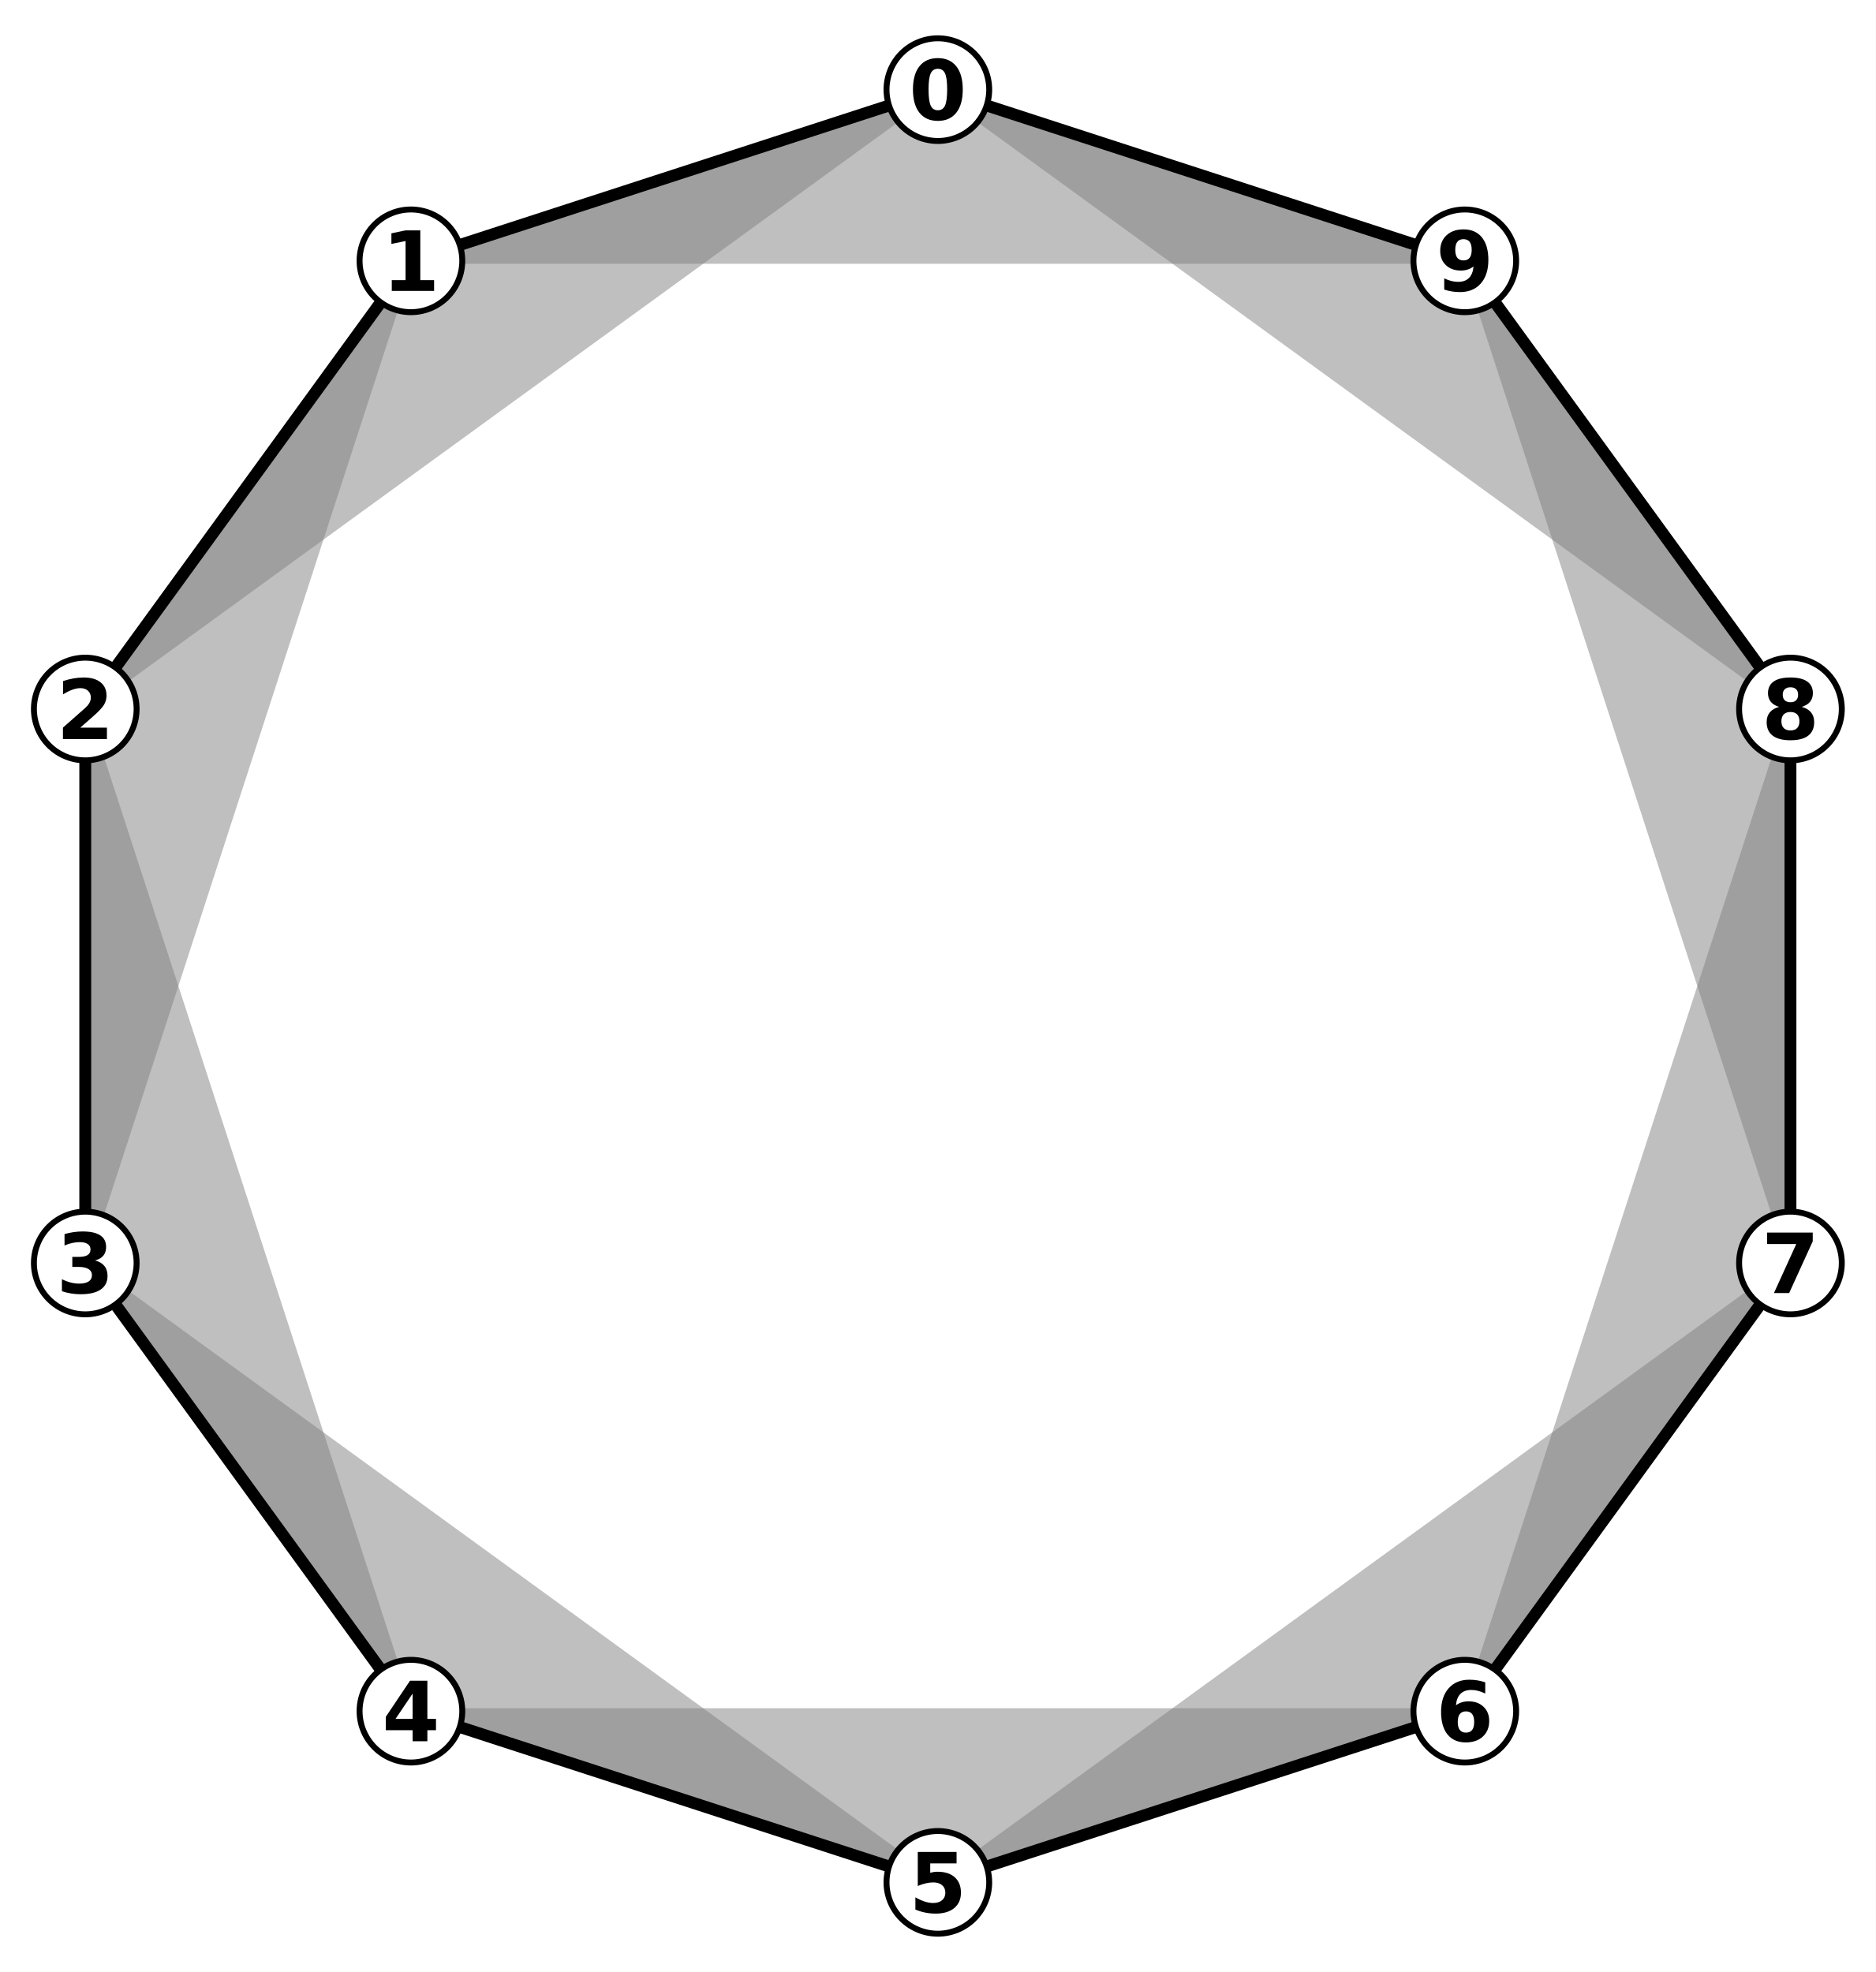
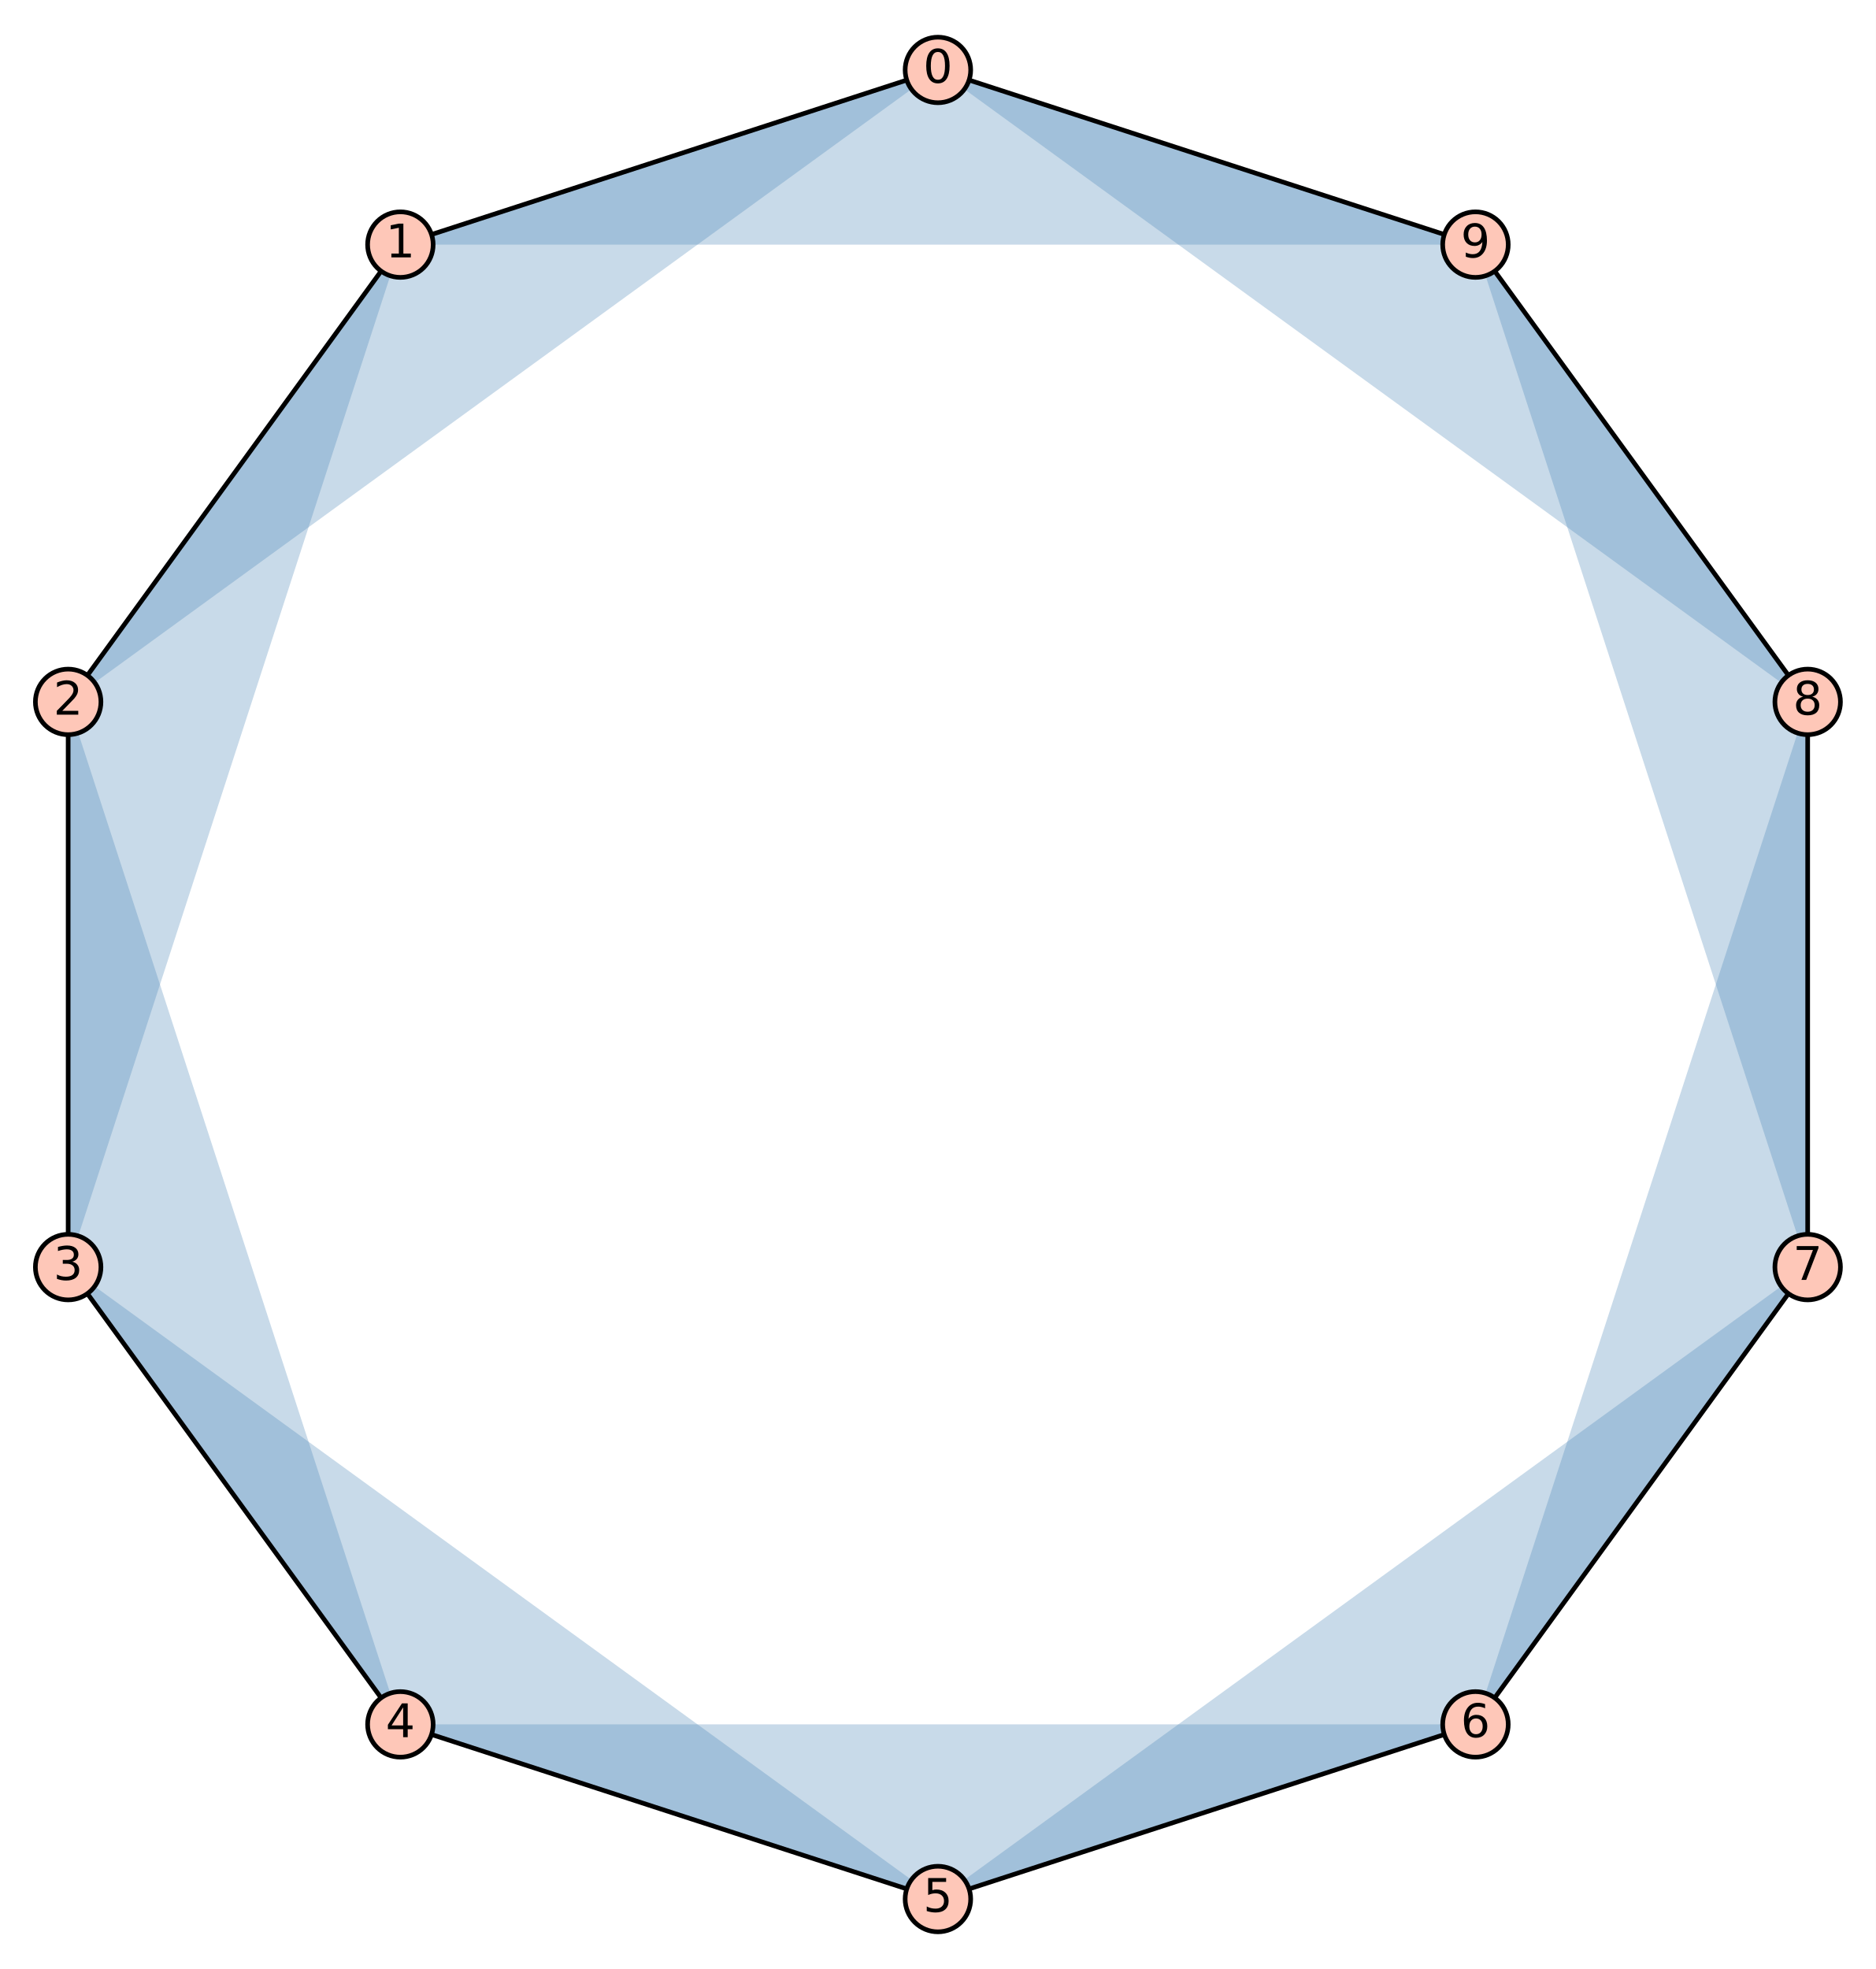
- <svg xmlns="http://www.w3.org/2000/svg" xmlns:xlink="http://www.w3.org/1999/xlink" width="316.359pt" height="332.64pt" viewBox="0 0 316.359 332.64" version="1.1">
+ <svg xmlns="http://www.w3.org/2000/svg" xmlns:xlink="http://www.w3.org/1999/xlink" width="404.714pt" height="424.8pt" viewBox="0 0 404.714 424.8" version="1.1">
  <defs>
    <style type="text/css">*{stroke-linejoin: round; stroke-linecap: butt}</style>
  </defs>
  <g id="figure_1">
+     <g id="patch_1">
+       <path d="M -0 424.8  L 404.714 424.8  L 404.714 0  L -0 0  z " style="fill: #ffffff" />
+     </g>
    <g id="axes_1">
-       <g id="patch_1">
-         <path d="M 0 332.64  L 316.359 332.64  L 316.359 -0  L 0 -0  z " style="fill: #ffffff" />
-       </g>
      <g id="patch_2">
-         <path d="M 158.18 15.12  L 69.307 43.997  L 14.38 119.597  z " clip-path="url(#p2888167dd2)" style="fill: #808080; opacity: 0.5; stroke: #808080; stroke-linejoin: miter" />
+         <path d="M 7.2 417.6  L 397.514 417.6  L 397.514 7.2  L 7.2 7.2  z " style="fill: #ffffff" />
      </g>
      <g id="patch_3">
-         <path d="M 69.307 43.997  L 14.38 119.597  L 14.38 213.043  z " clip-path="url(#p2888167dd2)" style="fill: #808080; opacity: 0.5; stroke: #808080; stroke-linejoin: miter" />
+         <path d="M 202.357 15.092  L 86.382 52.775  L 14.706 151.429  z " clip-path="url(#pe4726a0658)" style="fill: #4682b4; opacity: 0.3" />
      </g>
      <g id="patch_4">
-         <path d="M 14.38 119.597  L 14.38 213.043  L 69.307 288.643  z " clip-path="url(#p2888167dd2)" style="fill: #808080; opacity: 0.5; stroke: #808080; stroke-linejoin: miter" />
+         <path d="M 86.382 52.775  L 14.706 151.429  L 14.706 273.371  z " clip-path="url(#pe4726a0658)" style="fill: #4682b4; opacity: 0.3" />
      </g>
      <g id="patch_5">
-         <path d="M 14.38 213.043  L 69.307 288.643  L 158.18 317.52  z " clip-path="url(#p2888167dd2)" style="fill: #808080; opacity: 0.5; stroke: #808080; stroke-linejoin: miter" />
+         <path d="M 14.706 151.429  L 14.706 273.371  L 86.382 372.025  z " clip-path="url(#pe4726a0658)" style="fill: #4682b4; opacity: 0.3" />
      </g>
      <g id="patch_6">
-         <path d="M 69.307 288.643  L 158.18 317.52  L 247.053 288.643  z " clip-path="url(#p2888167dd2)" style="fill: #808080; opacity: 0.5; stroke: #808080; stroke-linejoin: miter" />
+         <path d="M 14.706 273.371  L 86.382 372.025  L 202.357 409.708  z " clip-path="url(#pe4726a0658)" style="fill: #4682b4; opacity: 0.3" />
      </g>
      <g id="patch_7">
-         <path d="M 158.18 317.52  L 247.053 288.643  L 301.979 213.043  z " clip-path="url(#p2888167dd2)" style="fill: #808080; opacity: 0.5; stroke: #808080; stroke-linejoin: miter" />
+         <path d="M 86.382 372.025  L 202.357 409.708  L 318.331 372.025  z " clip-path="url(#pe4726a0658)" style="fill: #4682b4; opacity: 0.3" />
      </g>
      <g id="patch_8">
-         <path d="M 247.053 288.643  L 301.979 213.043  L 301.979 119.597  z " clip-path="url(#p2888167dd2)" style="fill: #808080; opacity: 0.5; stroke: #808080; stroke-linejoin: miter" />
+         <path d="M 202.357 409.708  L 318.331 372.025  L 390.008 273.371  z " clip-path="url(#pe4726a0658)" style="fill: #4682b4; opacity: 0.3" />
      </g>
      <g id="patch_9">
-         <path d="M 301.979 213.043  L 301.979 119.597  L 247.053 43.997  z " clip-path="url(#p2888167dd2)" style="fill: #808080; opacity: 0.5; stroke: #808080; stroke-linejoin: miter" />
+         <path d="M 318.331 372.025  L 390.008 273.371  L 390.008 151.429  z " clip-path="url(#pe4726a0658)" style="fill: #4682b4; opacity: 0.3" />
      </g>
      <g id="patch_10">
-         <path d="M 301.979 119.597  L 247.053 43.997  L 158.18 15.12  z " clip-path="url(#p2888167dd2)" style="fill: #808080; opacity: 0.5; stroke: #808080; stroke-linejoin: miter" />
+         <path d="M 390.008 273.371  L 390.008 151.429  L 318.331 52.775  z " clip-path="url(#pe4726a0658)" style="fill: #4682b4; opacity: 0.3" />
      </g>
      <g id="patch_11">
-         <path d="M 247.053 43.997  L 158.18 15.12  L 69.307 43.997  z " clip-path="url(#p2888167dd2)" style="fill: #808080; opacity: 0.5; stroke: #808080; stroke-linejoin: miter" />
+         <path d="M 390.008 151.429  L 318.331 52.775  L 202.357 15.092  z " clip-path="url(#pe4726a0658)" style="fill: #4682b4; opacity: 0.3" />
+       </g>
+       <g id="patch_12">
+         <path d="M 318.331 52.775  L 202.357 15.092  L 86.382 52.775  z " clip-path="url(#pe4726a0658)" style="fill: #4682b4; opacity: 0.3" />
      </g>
      <g id="matplotlib.axis_1" />
      <g id="matplotlib.axis_2" />
      <g id="line2d_1">
-         <path d="M 158.18 15.12  L 69.307 43.997  " clip-path="url(#p2888167dd2)" style="fill: none; stroke: #000000; stroke-width: 2; stroke-linecap: square" />
+         <path d="M 202.357 15.092  L 86.382 52.775  " clip-path="url(#pe4726a0658)" style="fill: none; stroke: #000000; stroke-linecap: square" />
      </g>
      <g id="line2d_2">
-         <path d="M 69.307 43.997  L 14.38 119.597  " clip-path="url(#p2888167dd2)" style="fill: none; stroke: #000000; stroke-width: 2; stroke-linecap: square" />
+         <path d="M 202.357 15.092  L 318.331 52.775  " clip-path="url(#pe4726a0658)" style="fill: none; stroke: #000000; stroke-linecap: square" />
      </g>
      <g id="line2d_3">
-         <path d="M 14.38 119.597  L 14.38 213.043  " clip-path="url(#p2888167dd2)" style="fill: none; stroke: #000000; stroke-width: 2; stroke-linecap: square" />
+         <path d="M 86.382 52.775  L 14.706 151.429  " clip-path="url(#pe4726a0658)" style="fill: none; stroke: #000000; stroke-linecap: square" />
      </g>
      <g id="line2d_4">
-         <path d="M 14.38 213.043  L 69.307 288.643  " clip-path="url(#p2888167dd2)" style="fill: none; stroke: #000000; stroke-width: 2; stroke-linecap: square" />
+         <path d="M 14.706 151.429  L 14.706 273.371  " clip-path="url(#pe4726a0658)" style="fill: none; stroke: #000000; stroke-linecap: square" />
      </g>
      <g id="line2d_5">
-         <path d="M 69.307 288.643  L 158.18 317.52  " clip-path="url(#p2888167dd2)" style="fill: none; stroke: #000000; stroke-width: 2; stroke-linecap: square" />
+         <path d="M 14.706 273.371  L 86.382 372.025  " clip-path="url(#pe4726a0658)" style="fill: none; stroke: #000000; stroke-linecap: square" />
      </g>
      <g id="line2d_6">
-         <path d="M 158.18 317.52  L 247.053 288.643  " clip-path="url(#p2888167dd2)" style="fill: none; stroke: #000000; stroke-width: 2; stroke-linecap: square" />
+         <path d="M 86.382 372.025  L 202.357 409.708  " clip-path="url(#pe4726a0658)" style="fill: none; stroke: #000000; stroke-linecap: square" />
      </g>
      <g id="line2d_7">
-         <path d="M 247.053 288.643  L 301.979 213.043  " clip-path="url(#p2888167dd2)" style="fill: none; stroke: #000000; stroke-width: 2; stroke-linecap: square" />
+         <path d="M 202.357 409.708  L 318.331 372.025  " clip-path="url(#pe4726a0658)" style="fill: none; stroke: #000000; stroke-linecap: square" />
      </g>
      <g id="line2d_8">
-         <path d="M 301.979 213.043  L 301.979 119.597  " clip-path="url(#p2888167dd2)" style="fill: none; stroke: #000000; stroke-width: 2; stroke-linecap: square" />
+         <path d="M 318.331 372.025  L 390.008 273.371  " clip-path="url(#pe4726a0658)" style="fill: none; stroke: #000000; stroke-linecap: square" />
      </g>
      <g id="line2d_9">
-         <path d="M 301.979 119.597  L 247.053 43.997  " clip-path="url(#p2888167dd2)" style="fill: none; stroke: #000000; stroke-width: 2; stroke-linecap: square" />
+         <path d="M 390.008 273.371  L 390.008 151.429  " clip-path="url(#pe4726a0658)" style="fill: none; stroke: #000000; stroke-linecap: square" />
      </g>
      <g id="line2d_10">
-         <path d="M 247.053 43.997  L 158.18 15.12  " clip-path="url(#p2888167dd2)" style="fill: none; stroke: #000000; stroke-width: 2; stroke-linecap: square" />
+         <path d="M 390.008 151.429  L 318.331 52.775  " clip-path="url(#pe4726a0658)" style="fill: none; stroke: #000000; stroke-linecap: square" />
      </g>
      <g id="PathCollection_1">
        <defs>
-           <path id="mb1b3bf1794" d="M 0 8.66  C 2.297 8.66 4.5 7.748 6.124 6.124  C 7.748 4.5 8.66 2.297 8.66 0  C 8.66 -2.297 7.748 -4.5 6.124 -6.124  C 4.5 -7.748 2.297 -8.66 0 -8.66  C -2.297 -8.66 -4.5 -7.748 -6.124 -6.124  C -7.748 -4.5 -8.66 -2.297 -8.66 0  C -8.66 2.297 -7.748 4.5 -6.124 6.124  C -4.5 7.748 -2.297 8.66 0 8.66  z " style="stroke: #000000" />
+           <path id="m478b477507" d="M 0 7.071  C 1.875 7.071 3.674 6.326 5 5  C 6.326 3.674 7.071 1.875 7.071 0  C 7.071 -1.875 6.326 -3.674 5 -5  C 3.674 -6.326 1.875 -7.071 0 -7.071  C -1.875 -7.071 -3.674 -6.326 -5 -5  C -6.326 -3.674 -7.071 -1.875 -7.071 0  C -7.071 1.875 -6.326 3.674 -5 5  C -3.674 6.326 -1.875 7.071 0 7.071  z " style="stroke: #000000" />
        </defs>
-         <g clip-path="url(#p2888167dd2)">
-           <use xlink:href="#mb1b3bf1794" x="158.18" y="15.12" style="fill: #ffffff; stroke: #000000" />
-         </g>
-       </g>
-       <g id="PathCollection_2">
-         <g clip-path="url(#p2888167dd2)">
-           <use xlink:href="#mb1b3bf1794" x="69.307" y="43.997" style="fill: #ffffff; stroke: #000000" />
-         </g>
-       </g>
-       <g id="PathCollection_3">
-         <g clip-path="url(#p2888167dd2)">
-           <use xlink:href="#mb1b3bf1794" x="14.38" y="119.597" style="fill: #ffffff; stroke: #000000" />
-         </g>
-       </g>
-       <g id="PathCollection_4">
-         <g clip-path="url(#p2888167dd2)">
-           <use xlink:href="#mb1b3bf1794" x="14.38" y="213.043" style="fill: #ffffff; stroke: #000000" />
-         </g>
-       </g>
-       <g id="PathCollection_5">
-         <g clip-path="url(#p2888167dd2)">
-           <use xlink:href="#mb1b3bf1794" x="69.307" y="288.643" style="fill: #ffffff; stroke: #000000" />
-         </g>
-       </g>
-       <g id="PathCollection_6">
-         <g clip-path="url(#p2888167dd2)">
-           <use xlink:href="#mb1b3bf1794" x="158.18" y="317.52" style="fill: #ffffff; stroke: #000000" />
-         </g>
-       </g>
-       <g id="PathCollection_7">
-         <g clip-path="url(#p2888167dd2)">
-           <use xlink:href="#mb1b3bf1794" x="247.053" y="288.643" style="fill: #ffffff; stroke: #000000" />
-         </g>
-       </g>
-       <g id="PathCollection_8">
-         <g clip-path="url(#p2888167dd2)">
-           <use xlink:href="#mb1b3bf1794" x="301.979" y="213.043" style="fill: #ffffff; stroke: #000000" />
-         </g>
-       </g>
-       <g id="PathCollection_9">
-         <g clip-path="url(#p2888167dd2)">
-           <use xlink:href="#mb1b3bf1794" x="301.979" y="119.597" style="fill: #ffffff; stroke: #000000" />
-         </g>
-       </g>
-       <g id="PathCollection_10">
-         <g clip-path="url(#p2888167dd2)">
-           <use xlink:href="#mb1b3bf1794" x="247.053" y="43.997" style="fill: #ffffff; stroke: #000000" />
+         <g>
+           <use xlink:href="#m478b477507" x="202.357" y="15.092" style="fill: #fec7b8; stroke: #000000" />
+           <use xlink:href="#m478b477507" x="86.382" y="52.775" style="fill: #fec7b8; stroke: #000000" />
+           <use xlink:href="#m478b477507" x="14.706" y="151.429" style="fill: #fec7b8; stroke: #000000" />
+           <use xlink:href="#m478b477507" x="14.706" y="273.371" style="fill: #fec7b8; stroke: #000000" />
+           <use xlink:href="#m478b477507" x="86.382" y="372.025" style="fill: #fec7b8; stroke: #000000" />
+           <use xlink:href="#m478b477507" x="202.357" y="409.708" style="fill: #fec7b8; stroke: #000000" />
+           <use xlink:href="#m478b477507" x="318.331" y="372.025" style="fill: #fec7b8; stroke: #000000" />
+           <use xlink:href="#m478b477507" x="390.008" y="273.371" style="fill: #fec7b8; stroke: #000000" />
+           <use xlink:href="#m478b477507" x="390.008" y="151.429" style="fill: #fec7b8; stroke: #000000" />
+           <use xlink:href="#m478b477507" x="318.331" y="52.775" style="fill: #fec7b8; stroke: #000000" />
        </g>
      </g>
      <g id="text_1">
-         <g transform="translate(153.3093 20.19272) scale(0.14 -0.14)">
+         <g transform="translate(199.1755 17.85168) scale(0.1 -0.1)">
          <defs>
-             <path id="DejaVuSans-Bold-30" d="M 2944 2338  Q 2944 3213 2780 3570  Q 2616 3928 2228 3928  Q 1841 3928 1675 3570  Q 1509 3213 1509 2338  Q 1509 1453 1675 1090  Q 1841 728 2228 728  Q 2613 728 2778 1090  Q 2944 1453 2944 2338  z M 4147 2328  Q 4147 1169 3647 539  Q 3147 -91 2228 -91  Q 1306 -91 806 539  Q 306 1169 306 2328  Q 306 3491 806 4120  Q 1306 4750 2228 4750  Q 3147 4750 3647 4120  Q 4147 3491 4147 2328  z " transform="scale(0.015625)" />
+             <path id="DejaVuSans-30" d="M 2034 4250  Q 1547 4250 1301 3770  Q 1056 3291 1056 2328  Q 1056 1369 1301 889  Q 1547 409 2034 409  Q 2525 409 2770 889  Q 3016 1369 3016 2328  Q 3016 3291 2770 3770  Q 2525 4250 2034 4250  z M 2034 4750  Q 2819 4750 3233 4129  Q 3647 3509 3647 2328  Q 3647 1150 3233 529  Q 2819 -91 2034 -91  Q 1250 -91 836 529  Q 422 1150 422 2328  Q 422 3509 836 4129  Q 1250 4750 2034 4750  z " transform="scale(0.015625)" />
          </defs>
-           <use xlink:href="#DejaVuSans-Bold-30" />
+           <use xlink:href="#DejaVuSans-30" />
        </g>
      </g>
      <g id="text_2">
-         <g transform="translate(64.43612 49.06936) scale(0.14 -0.14)">
+         <g transform="translate(83.201 55.5341) scale(0.1 -0.1)">
          <defs>
-             <path id="DejaVuSans-Bold-31" d="M 750 831  L 1813 831  L 1813 3847  L 722 3622  L 722 4441  L 1806 4666  L 2950 4666  L 2950 831  L 4013 831  L 4013 0  L 750 0  L 750 831  z " transform="scale(0.015625)" />
+             <path id="DejaVuSans-31" d="M 794 531  L 1825 531  L 1825 4091  L 703 3866  L 703 4441  L 1819 4666  L 2450 4666  L 2450 531  L 3481 531  L 3481 0  L 794 0  L 794 531  z " transform="scale(0.015625)" />
          </defs>
-           <use xlink:href="#DejaVuSans-Bold-31" />
+           <use xlink:href="#DejaVuSans-31" />
        </g>
      </g>
      <g id="text_3">
-         <g transform="translate(9.509506 124.6694) scale(0.14 -0.14)">
+         <g transform="translate(11.52478 154.1879) scale(0.1 -0.1)">
          <defs>
-             <path id="DejaVuSans-Bold-32" d="M 1844 884  L 3897 884  L 3897 0  L 506 0  L 506 884  L 2209 2388  Q 2438 2594 2547 2791  Q 2656 2988 2656 3200  Q 2656 3528 2436 3728  Q 2216 3928 1850 3928  Q 1569 3928 1234 3808  Q 900 3688 519 3450  L 519 4475  Q 925 4609 1322 4679  Q 1719 4750 2100 4750  Q 2938 4750 3402 4381  Q 3866 4013 3866 3353  Q 3866 2972 3669 2642  Q 3472 2313 2841 1759  L 1844 884  z " transform="scale(0.015625)" />
+             <path id="DejaVuSans-32" d="M 1228 531  L 3431 531  L 3431 0  L 469 0  L 469 531  Q 828 903 1448 1529  Q 2069 2156 2228 2338  Q 2531 2678 2651 2914  Q 2772 3150 2772 3378  Q 2772 3750 2511 3984  Q 2250 4219 1831 4219  Q 1534 4219 1204 4116  Q 875 4013 500 3803  L 500 4441  Q 881 4594 1212 4672  Q 1544 4750 1819 4750  Q 2544 4750 2975 4387  Q 3406 4025 3406 3419  Q 3406 3131 3298 2873  Q 3191 2616 2906 2266  Q 2828 2175 2409 1742  Q 1991 1309 1228 531  z " transform="scale(0.015625)" />
          </defs>
-           <use xlink:href="#DejaVuSans-Bold-32" />
+           <use xlink:href="#DejaVuSans-32" />
        </g>
      </g>
      <g id="text_4">
-         <g transform="translate(9.509506 218.1161) scale(0.14 -0.14)">
+         <g transform="translate(11.52478 276.1308) scale(0.1 -0.1)">
          <defs>
-             <path id="DejaVuSans-Bold-33" d="M 2981 2516  Q 3453 2394 3698 2092  Q 3944 1791 3944 1325  Q 3944 631 3412 270  Q 2881 -91 1863 -91  Q 1503 -91 1142 -33  Q 781 25 428 141  L 428 1069  Q 766 900 1098 814  Q 1431 728 1753 728  Q 2231 728 2486 893  Q 2741 1059 2741 1369  Q 2741 1688 2480 1852  Q 2219 2016 1709 2016  L 1228 2016  L 1228 2791  L 1734 2791  Q 2188 2791 2409 2933  Q 2631 3075 2631 3366  Q 2631 3634 2415 3781  Q 2200 3928 1806 3928  Q 1516 3928 1219 3862  Q 922 3797 628 3669  L 628 4550  Q 984 4650 1334 4700  Q 1684 4750 2022 4750  Q 2931 4750 3382 4451  Q 3834 4153 3834 3553  Q 3834 3144 3618 2883  Q 3403 2622 2981 2516  z " transform="scale(0.015625)" />
+             <path id="DejaVuSans-33" d="M 2597 2516  Q 3050 2419 3304 2112  Q 3559 1806 3559 1356  Q 3559 666 3084 287  Q 2609 -91 1734 -91  Q 1441 -91 1130 -33  Q 819 25 488 141  L 488 750  Q 750 597 1062 519  Q 1375 441 1716 441  Q 2309 441 2620 675  Q 2931 909 2931 1356  Q 2931 1769 2642 2001  Q 2353 2234 1838 2234  L 1294 2234  L 1294 2753  L 1863 2753  Q 2328 2753 2575 2939  Q 2822 3125 2822 3475  Q 2822 3834 2567 4026  Q 2313 4219 1838 4219  Q 1578 4219 1281 4162  Q 984 4106 628 3988  L 628 4550  Q 988 4650 1302 4700  Q 1616 4750 1894 4750  Q 2613 4750 3031 4423  Q 3450 4097 3450 3541  Q 3450 3153 3228 2886  Q 3006 2619 2597 2516  z " transform="scale(0.015625)" />
          </defs>
-           <use xlink:href="#DejaVuSans-Bold-33" />
+           <use xlink:href="#DejaVuSans-33" />
        </g>
      </g>
      <g id="text_5">
-         <g transform="translate(64.43612 293.7161) scale(0.14 -0.14)">
+         <g transform="translate(83.201 374.7847) scale(0.1 -0.1)">
          <defs>
-             <path id="DejaVuSans-Bold-34" d="M 2356 3675  L 1038 1722  L 2356 1722  L 2356 3675  z M 2156 4666  L 3494 4666  L 3494 1722  L 4159 1722  L 4159 850  L 3494 850  L 3494 0  L 2356 0  L 2356 850  L 288 850  L 288 1881  L 2156 4666  z " transform="scale(0.015625)" />
+             <path id="DejaVuSans-34" d="M 2419 4116  L 825 1625  L 2419 1625  L 2419 4116  z M 2253 4666  L 3047 4666  L 3047 1625  L 3713 1625  L 3713 1100  L 3047 1100  L 3047 0  L 2419 0  L 2419 1100  L 313 1100  L 313 1709  L 2253 4666  z " transform="scale(0.015625)" />
          </defs>
-           <use xlink:href="#DejaVuSans-Bold-34" />
+           <use xlink:href="#DejaVuSans-34" />
        </g>
      </g>
      <g id="text_6">
-         <g transform="translate(153.3093 322.5927) scale(0.14 -0.14)">
+         <g transform="translate(199.1755 412.4671) scale(0.1 -0.1)">
          <defs>
-             <path id="DejaVuSans-Bold-35" d="M 678 4666  L 3669 4666  L 3669 3781  L 1638 3781  L 1638 3059  Q 1775 3097 1914 3117  Q 2053 3138 2203 3138  Q 3056 3138 3531 2711  Q 4006 2284 4006 1522  Q 4006 766 3489 337  Q 2972 -91 2053 -91  Q 1656 -91 1267 -14  Q 878 63 494 219  L 494 1166  Q 875 947 1217 837  Q 1559 728 1863 728  Q 2300 728 2551 942  Q 2803 1156 2803 1522  Q 2803 1891 2551 2103  Q 2300 2316 1863 2316  Q 1603 2316 1309 2248  Q 1016 2181 678 2041  L 678 4666  z " transform="scale(0.015625)" />
+             <path id="DejaVuSans-35" d="M 691 4666  L 3169 4666  L 3169 4134  L 1269 4134  L 1269 2991  Q 1406 3038 1543 3061  Q 1681 3084 1819 3084  Q 2600 3084 3056 2656  Q 3513 2228 3513 1497  Q 3513 744 3044 326  Q 2575 -91 1722 -91  Q 1428 -91 1123 -41  Q 819 9 494 109  L 494 744  Q 775 591 1075 516  Q 1375 441 1709 441  Q 2250 441 2565 725  Q 2881 1009 2881 1497  Q 2881 1984 2565 2268  Q 2250 2553 1709 2553  Q 1456 2553 1204 2497  Q 953 2441 691 2322  L 691 4666  z " transform="scale(0.015625)" />
          </defs>
-           <use xlink:href="#DejaVuSans-Bold-35" />
+           <use xlink:href="#DejaVuSans-35" />
        </g>
      </g>
      <g id="text_7">
-         <g transform="translate(242.1824 293.7161) scale(0.14 -0.14)">
+         <g transform="translate(315.1501 374.7847) scale(0.1 -0.1)">
          <defs>
-             <path id="DejaVuSans-Bold-36" d="M 2316 2303  Q 2000 2303 1842 2098  Q 1684 1894 1684 1484  Q 1684 1075 1842 870  Q 2000 666 2316 666  Q 2634 666 2792 870  Q 2950 1075 2950 1484  Q 2950 1894 2792 2098  Q 2634 2303 2316 2303  z M 3803 4544  L 3803 3681  Q 3506 3822 3243 3889  Q 2981 3956 2731 3956  Q 2194 3956 1894 3657  Q 1594 3359 1544 2772  Q 1750 2925 1990 3001  Q 2231 3078 2516 3078  Q 3231 3078 3670 2659  Q 4109 2241 4109 1563  Q 4109 813 3618 361  Q 3128 -91 2303 -91  Q 1394 -91 895 523  Q 397 1138 397 2266  Q 397 3422 980 4083  Q 1563 4744 2578 4744  Q 2900 4744 3203 4694  Q 3506 4644 3803 4544  z " transform="scale(0.015625)" />
+             <path id="DejaVuSans-36" d="M 2113 2584  Q 1688 2584 1439 2293  Q 1191 2003 1191 1497  Q 1191 994 1439 701  Q 1688 409 2113 409  Q 2538 409 2786 701  Q 3034 994 3034 1497  Q 3034 2003 2786 2293  Q 2538 2584 2113 2584  z M 3366 4563  L 3366 3988  Q 3128 4100 2886 4159  Q 2644 4219 2406 4219  Q 1781 4219 1451 3797  Q 1122 3375 1075 2522  Q 1259 2794 1537 2939  Q 1816 3084 2150 3084  Q 2853 3084 3261 2657  Q 3669 2231 3669 1497  Q 3669 778 3244 343  Q 2819 -91 2113 -91  Q 1303 -91 875 529  Q 447 1150 447 2328  Q 447 3434 972 4092  Q 1497 4750 2381 4750  Q 2619 4750 2861 4703  Q 3103 4656 3366 4563  z " transform="scale(0.015625)" />
          </defs>
-           <use xlink:href="#DejaVuSans-Bold-36" />
+           <use xlink:href="#DejaVuSans-36" />
        </g>
      </g>
      <g id="text_8">
-         <g transform="translate(297.109 218.1161) scale(0.14 -0.14)">
+         <g transform="translate(386.8263 276.1308) scale(0.1 -0.1)">
          <defs>
-             <path id="DejaVuSans-Bold-37" d="M 428 4666  L 3944 4666  L 3944 3988  L 2125 0  L 953 0  L 2675 3781  L 428 3781  L 428 4666  z " transform="scale(0.015625)" />
+             <path id="DejaVuSans-37" d="M 525 4666  L 3525 4666  L 3525 4397  L 1831 0  L 1172 0  L 2766 4134  L 525 4134  L 525 4666  z " transform="scale(0.015625)" />
          </defs>
-           <use xlink:href="#DejaVuSans-Bold-37" />
+           <use xlink:href="#DejaVuSans-37" />
        </g>
      </g>
      <g id="text_9">
-         <g transform="translate(297.109 124.6694) scale(0.14 -0.14)">
+         <g transform="translate(386.8263 154.1879) scale(0.1 -0.1)">
          <defs>
-             <path id="DejaVuSans-Bold-38" d="M 2228 2088  Q 1891 2088 1709 1903  Q 1528 1719 1528 1375  Q 1528 1031 1709 848  Q 1891 666 2228 666  Q 2563 666 2741 848  Q 2919 1031 2919 1375  Q 2919 1722 2741 1905  Q 2563 2088 2228 2088  z M 1350 2484  Q 925 2613 709 2878  Q 494 3144 494 3541  Q 494 4131 934 4440  Q 1375 4750 2228 4750  Q 3075 4750 3515 4442  Q 3956 4134 3956 3541  Q 3956 3144 3739 2878  Q 3522 2613 3097 2484  Q 3572 2353 3814 2058  Q 4056 1763 4056 1313  Q 4056 619 3595 264  Q 3134 -91 2228 -91  Q 1319 -91 855 264  Q 391 619 391 1313  Q 391 1763 633 2058  Q 875 2353 1350 2484  z M 1631 3419  Q 1631 3141 1786 2991  Q 1941 2841 2228 2841  Q 2509 2841 2662 2991  Q 2816 3141 2816 3419  Q 2816 3697 2662 3845  Q 2509 3994 2228 3994  Q 1941 3994 1786 3844  Q 1631 3694 1631 3419  z " transform="scale(0.015625)" />
+             <path id="DejaVuSans-38" d="M 2034 2216  Q 1584 2216 1326 1975  Q 1069 1734 1069 1313  Q 1069 891 1326 650  Q 1584 409 2034 409  Q 2484 409 2743 651  Q 3003 894 3003 1313  Q 3003 1734 2745 1975  Q 2488 2216 2034 2216  z M 1403 2484  Q 997 2584 770 2862  Q 544 3141 544 3541  Q 544 4100 942 4425  Q 1341 4750 2034 4750  Q 2731 4750 3128 4425  Q 3525 4100 3525 3541  Q 3525 3141 3298 2862  Q 3072 2584 2669 2484  Q 3125 2378 3379 2068  Q 3634 1759 3634 1313  Q 3634 634 3220 271  Q 2806 -91 2034 -91  Q 1263 -91 848 271  Q 434 634 434 1313  Q 434 1759 690 2068  Q 947 2378 1403 2484  z M 1172 3481  Q 1172 3119 1398 2916  Q 1625 2713 2034 2713  Q 2441 2713 2670 2916  Q 2900 3119 2900 3481  Q 2900 3844 2670 4047  Q 2441 4250 2034 4250  Q 1625 4250 1398 4047  Q 1172 3844 1172 3481  z " transform="scale(0.015625)" />
          </defs>
-           <use xlink:href="#DejaVuSans-Bold-38" />
+           <use xlink:href="#DejaVuSans-38" />
        </g>
      </g>
      <g id="text_10">
-         <g transform="translate(242.1824 49.06936) scale(0.14 -0.14)">
+         <g transform="translate(315.1501 55.5341) scale(0.1 -0.1)">
          <defs>
-             <path id="DejaVuSans-Bold-39" d="M 641 103  L 641 966  Q 928 831 1190 764  Q 1453 697 1709 697  Q 2247 697 2547 995  Q 2847 1294 2900 1881  Q 2688 1725 2447 1647  Q 2206 1569 1925 1569  Q 1209 1569 770 1986  Q 331 2403 331 3084  Q 331 3838 820 4291  Q 1309 4744 2131 4744  Q 3044 4744 3544 4128  Q 4044 3513 4044 2388  Q 4044 1231 3459 570  Q 2875 -91 1856 -91  Q 1528 -91 1228 -42  Q 928 6 641 103  z M 2125 2350  Q 2441 2350 2600 2554  Q 2759 2759 2759 3169  Q 2759 3575 2600 3781  Q 2441 3988 2125 3988  Q 1809 3988 1650 3781  Q 1491 3575 1491 3169  Q 1491 2759 1650 2554  Q 1809 2350 2125 2350  z " transform="scale(0.015625)" />
+             <path id="DejaVuSans-39" d="M 703 97  L 703 672  Q 941 559 1184 500  Q 1428 441 1663 441  Q 2288 441 2617 861  Q 2947 1281 2994 2138  Q 2813 1869 2534 1725  Q 2256 1581 1919 1581  Q 1219 1581 811 2004  Q 403 2428 403 3163  Q 403 3881 828 4315  Q 1253 4750 1959 4750  Q 2769 4750 3195 4129  Q 3622 3509 3622 2328  Q 3622 1225 3098 567  Q 2575 -91 1691 -91  Q 1453 -91 1209 -44  Q 966 3 703 97  z M 1959 2075  Q 2384 2075 2632 2365  Q 2881 2656 2881 3163  Q 2881 3666 2632 3958  Q 2384 4250 1959 4250  Q 1534 4250 1286 3958  Q 1038 3666 1038 3163  Q 1038 2656 1286 2365  Q 1534 2075 1959 2075  z " transform="scale(0.015625)" />
          </defs>
-           <use xlink:href="#DejaVuSans-Bold-39" />
+           <use xlink:href="#DejaVuSans-39" />
        </g>
      </g>
    </g>
  </g>
  <defs>
-     <clipPath id="p2888167dd2">
-       <rect x="0" y="-0" width="316.359" height="332.64" />
+     <clipPath id="pe4726a0658">
+       <rect x="7.2" y="7.2" width="390.314" height="410.4" />
    </clipPath>
  </defs>
</svg>
